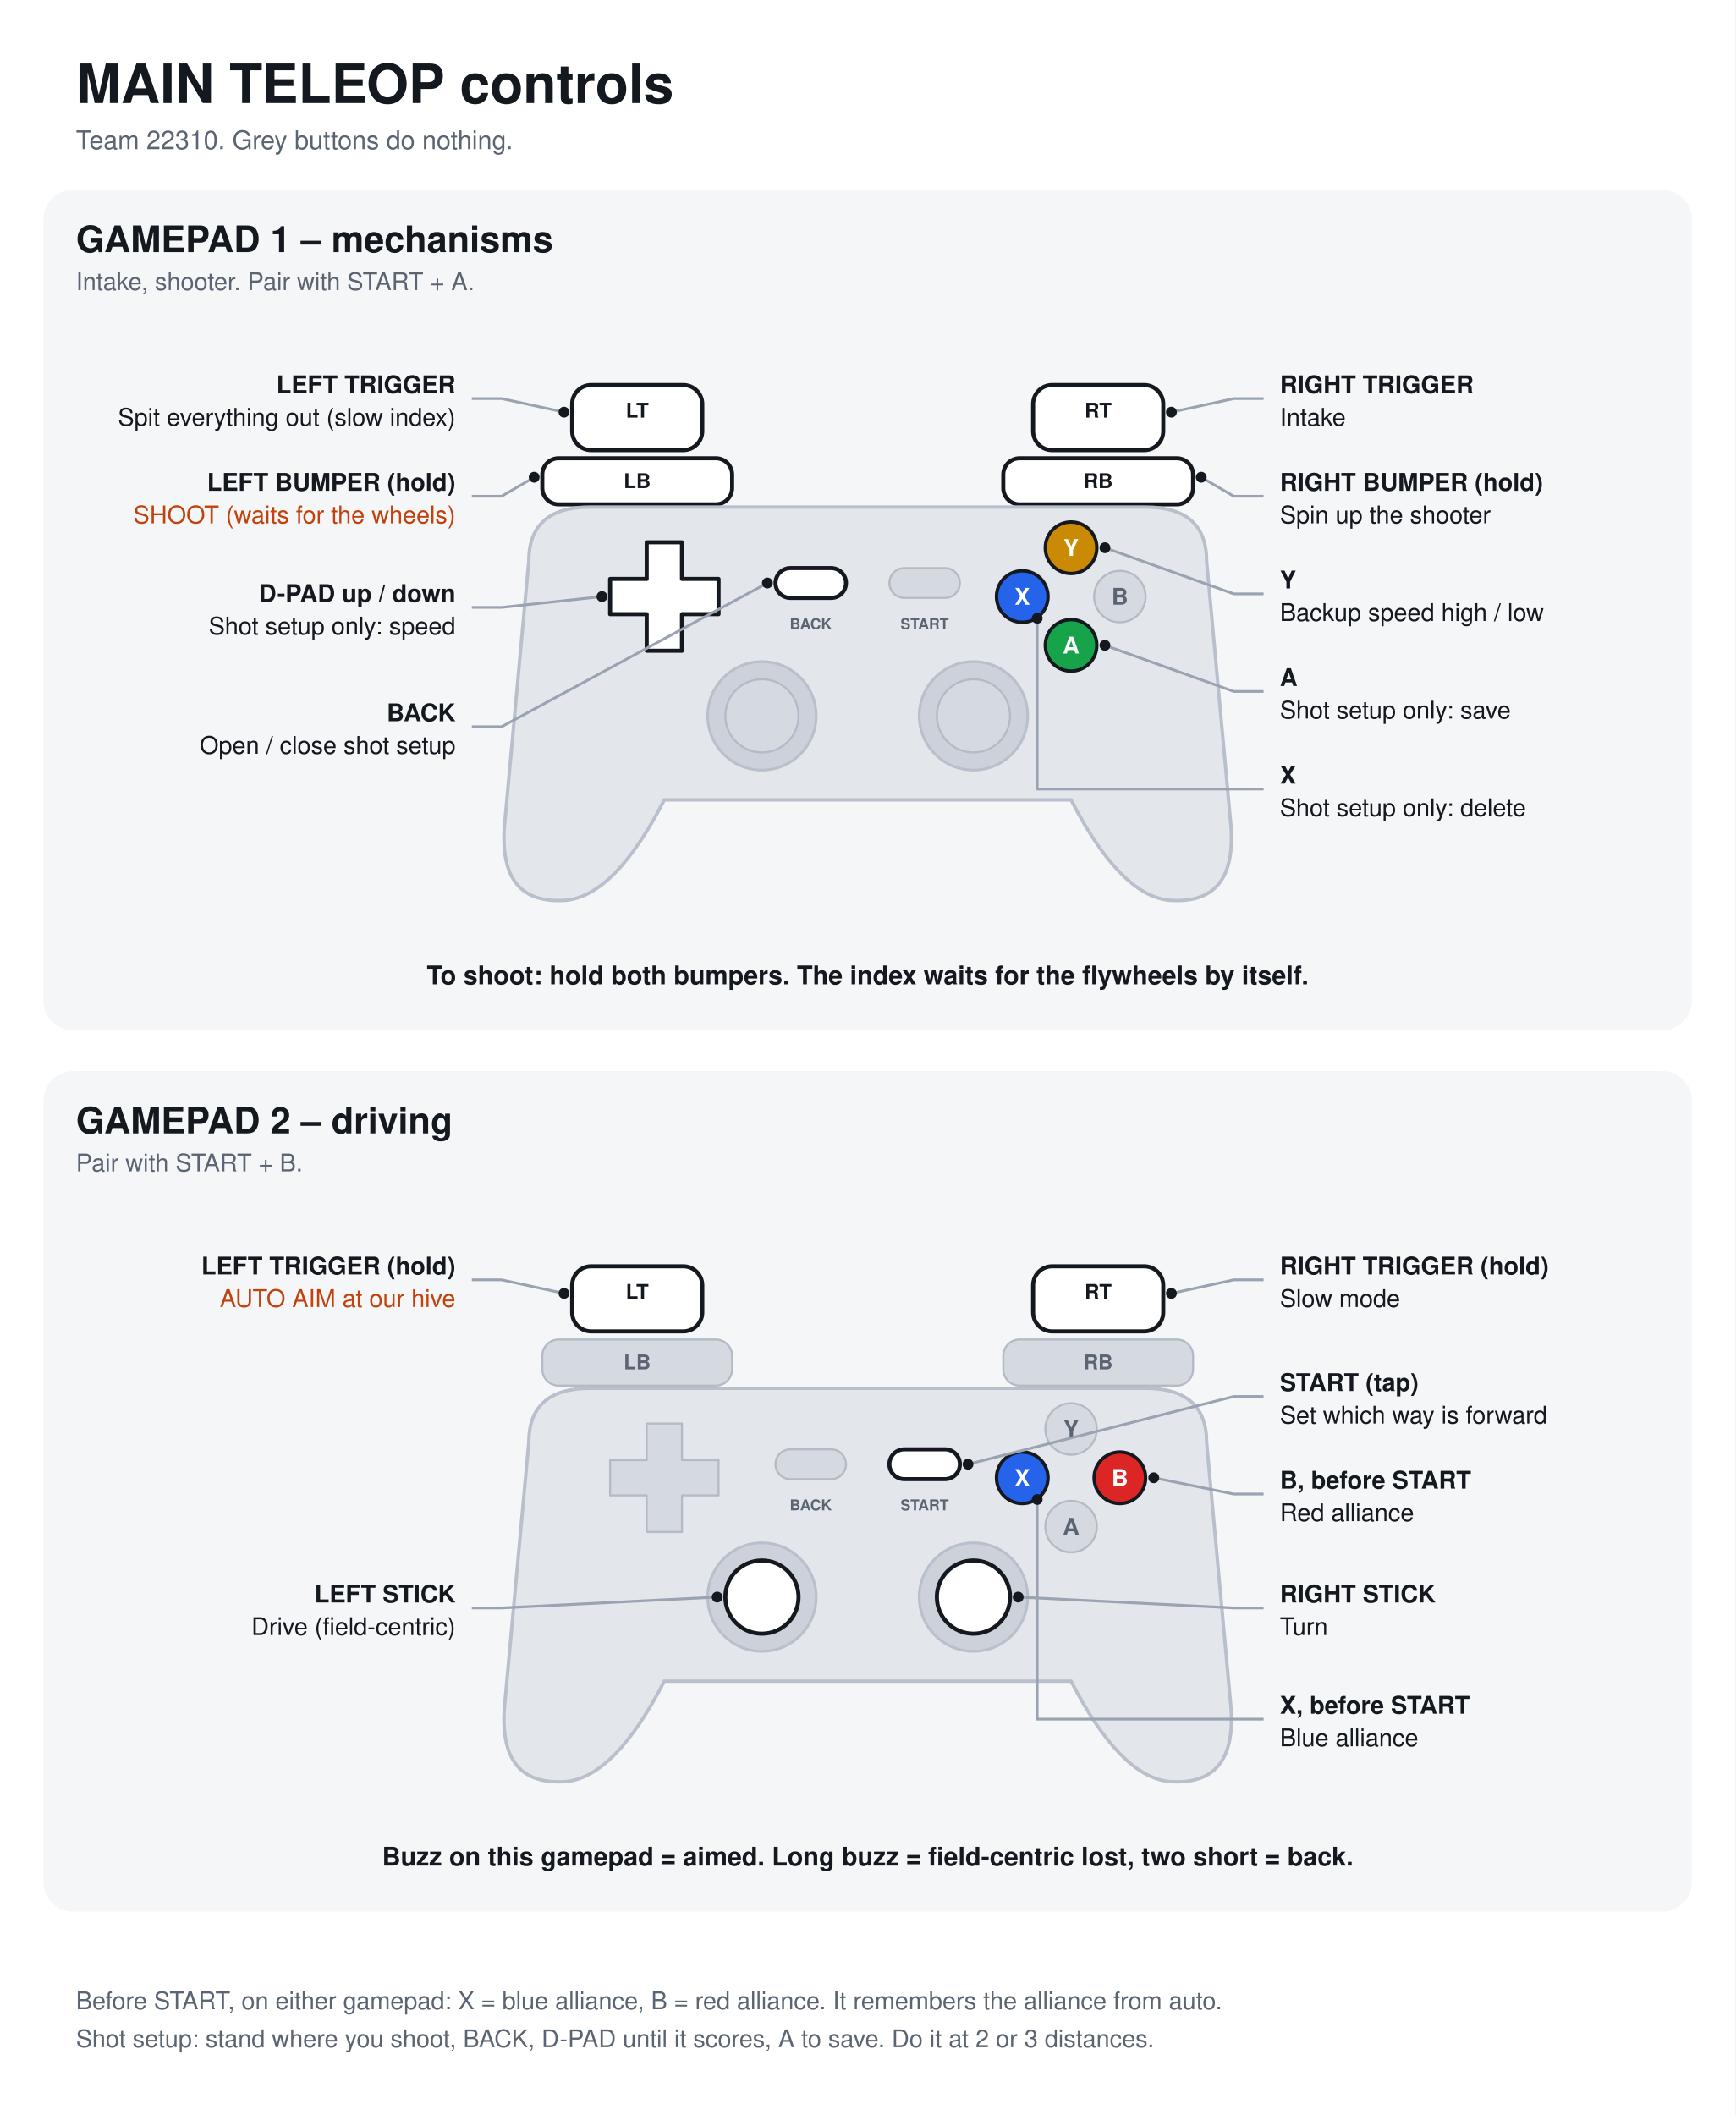
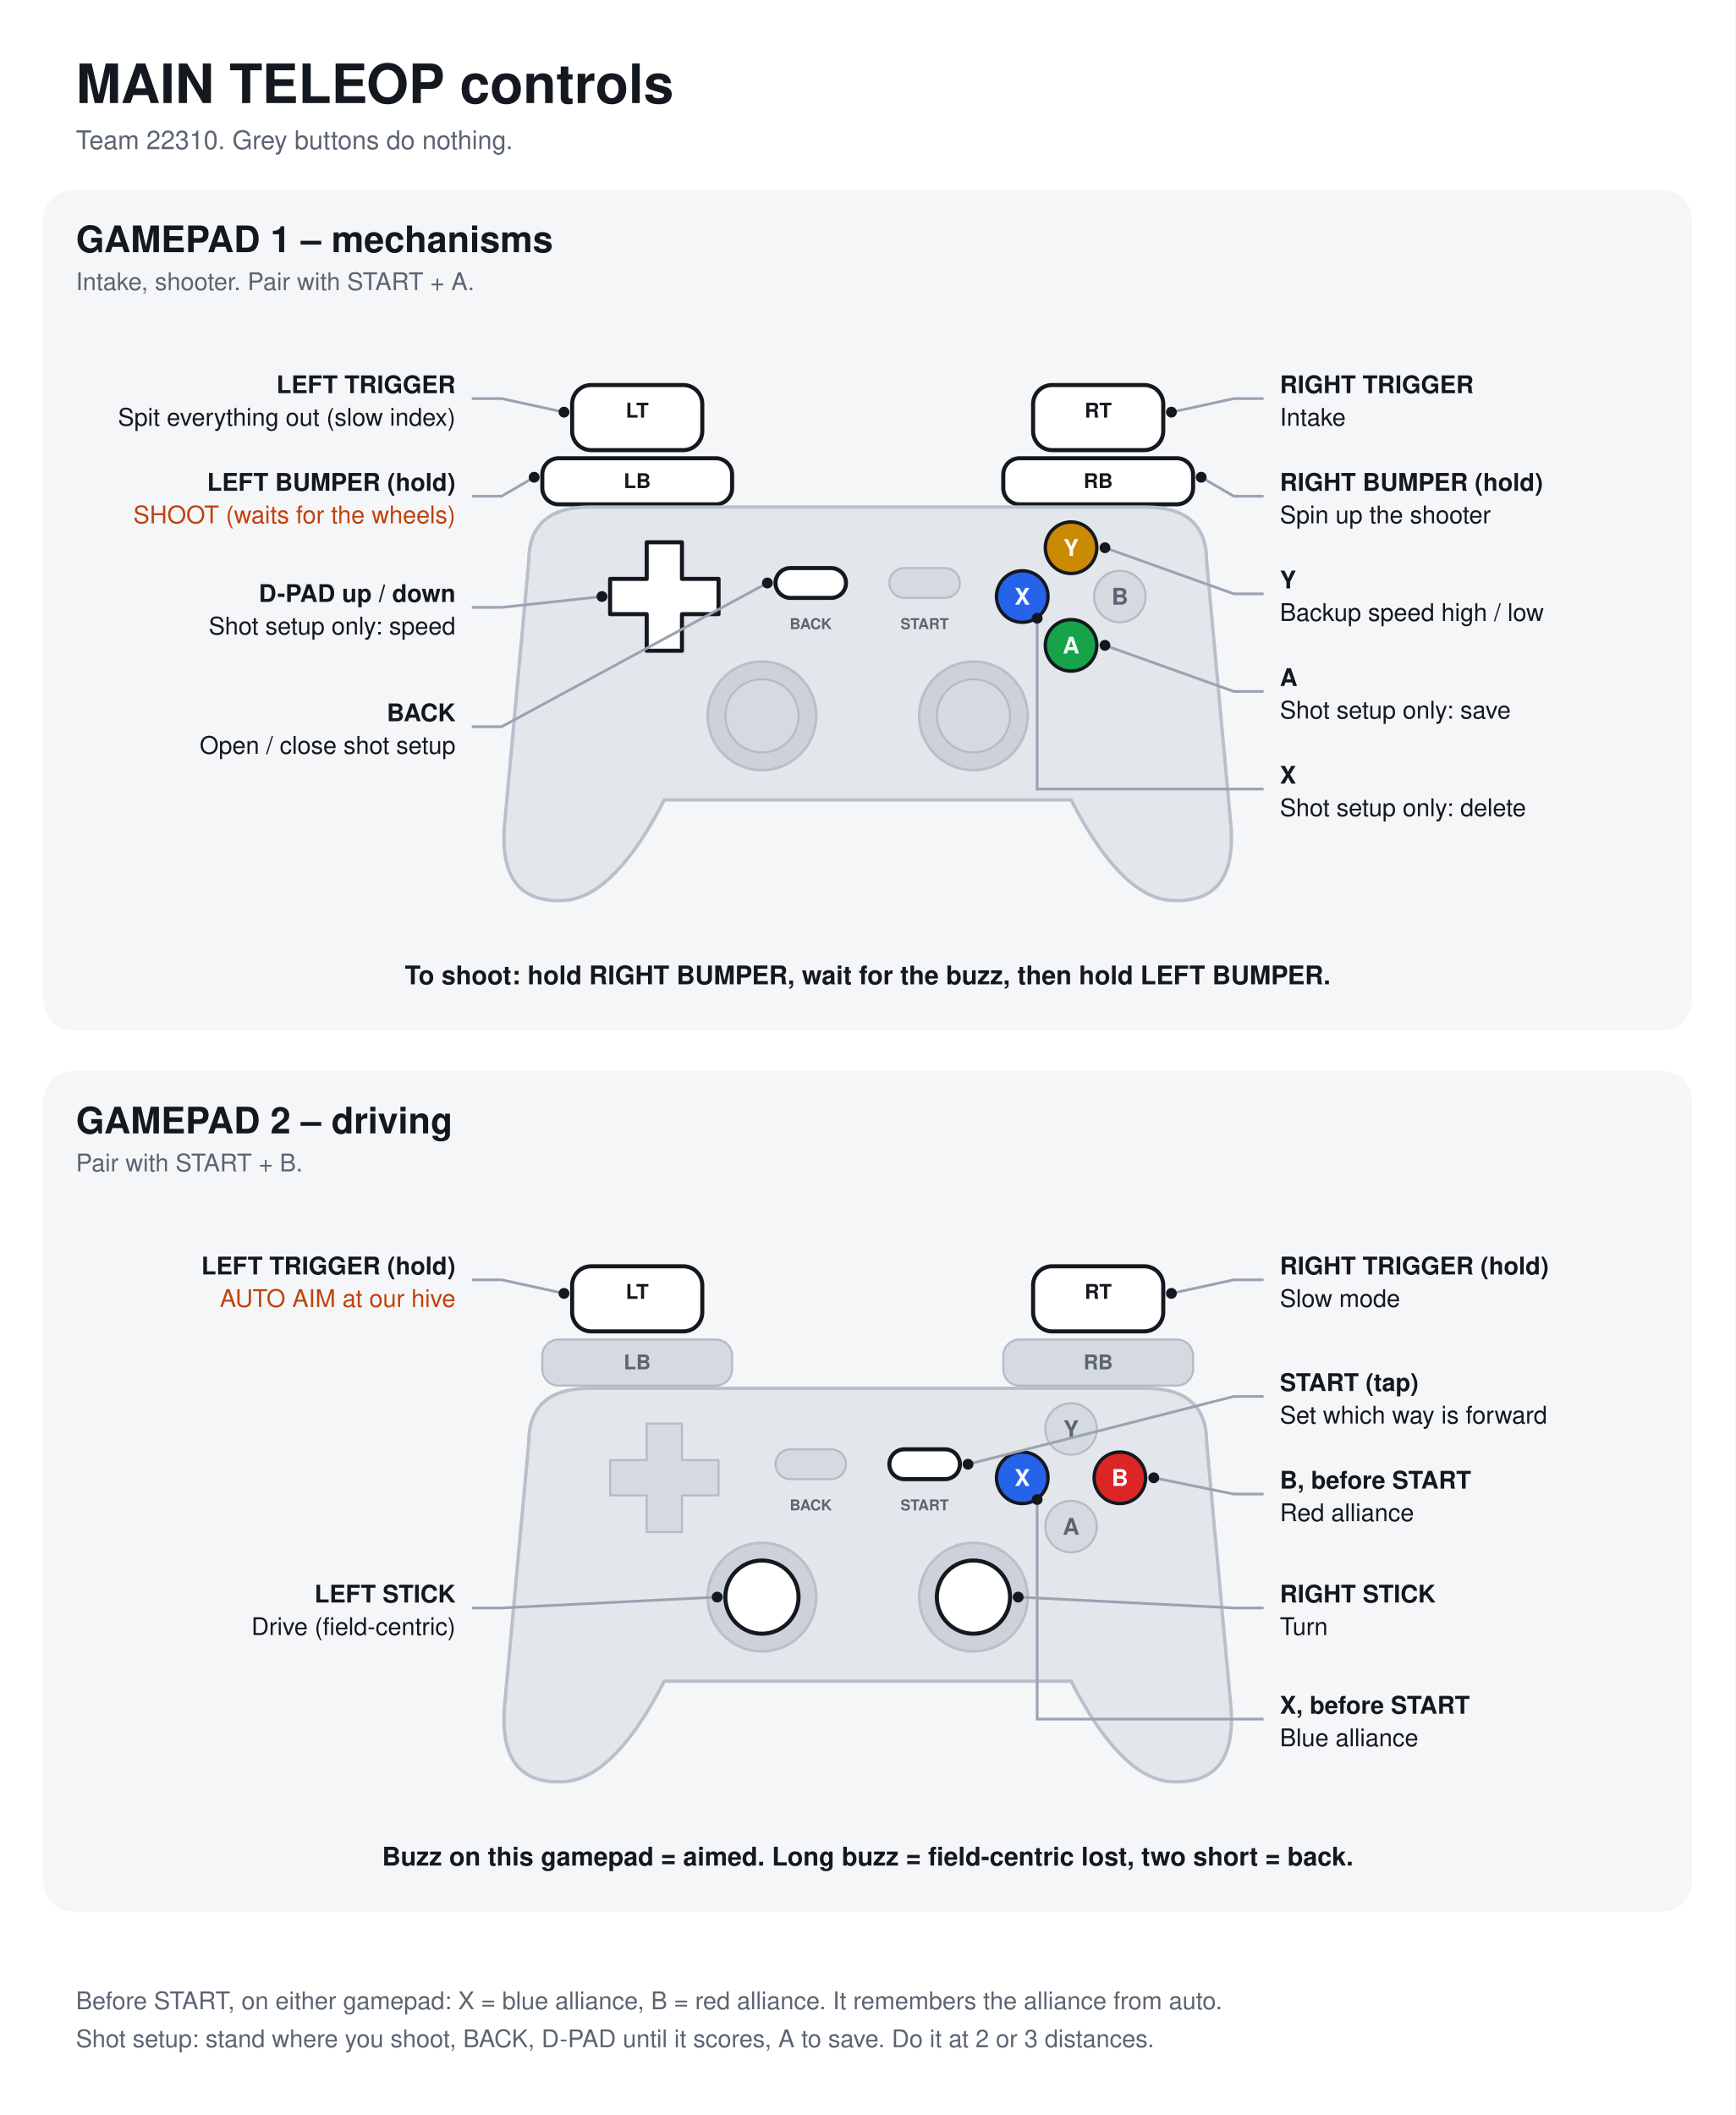
<svg xmlns="http://www.w3.org/2000/svg" viewBox="0 0 1280 1560" font-family="-apple-system, 'Segoe UI', Helvetica, Arial, sans-serif">
  <rect width="1280" height="1560" fill="#FFFFFF" />
  <text x="56" y="76" font-size="40" font-weight="700" fill="#14181F">MAIN TELEOP controls</text>
  <text x="56" y="110" font-size="19" fill="#5B6472">Team 22310. Grey buttons do nothing.</text>
  <rect x="32" y="140" width="1216" height="620" rx="22" fill="#F5F6F8" />
  <text x="56" y="186" font-size="27" font-weight="700" fill="#14181F">GAMEPAD 1 – mechanisms</text>
  <text x="56" y="214" font-size="18" fill="#5B6472">Intake, shooter. Pair with START + A.</text>
  <rect x="422" y="284" width="96" height="48" rx="14" fill="#FFFFFF" stroke="#14181F" stroke-width="3" />
  <text x="470" y="308" font-size="15" font-weight="700" text-anchor="middle" fill="#14181F">LT</text>
  <rect x="762" y="284" width="96" height="48" rx="14" fill="#FFFFFF" stroke="#14181F" stroke-width="3" />
  <text x="810" y="308" font-size="15" font-weight="700" text-anchor="middle" fill="#14181F">RT</text>
  <rect x="400" y="338" width="140" height="34" rx="12" fill="#FFFFFF" stroke="#14181F" stroke-width="3" />
  <text x="470" y="360" font-size="15" font-weight="700" text-anchor="middle" fill="#14181F">LB</text>
  <rect x="740" y="338" width="140" height="34" rx="12" fill="#FFFFFF" stroke="#14181F" stroke-width="3" />
  <text x="810" y="360" font-size="15" font-weight="700" text-anchor="middle" fill="#14181F">RB</text>
  <path d="M 390 414 Q 390 374 435 374 L 845 374 Q 890 374 890 414 L 908 610 Q 912 668 862 664 Q 826 660 790 590 L 490 590 Q 454 660 418 664 Q 368 668 372 610 Z" fill="#E3E6EB" stroke="#B9C0CC" stroke-width="2.5" />
  <path d="M 477 400 h 26 v 27 h 27 v 26 h -27 v 27 h -26 v -27 h -27 v -26 h 27 Z" fill="#FFFFFF" stroke="#14181F" stroke-width="3" stroke-linejoin="round" />
  <circle cx="562" cy="528" r="40" fill="#CDD2DA" stroke="#B9C0CC" stroke-width="2" />
  <circle cx="562" cy="528" r="27" fill="#D5D9E0" stroke="#B4BBC7" stroke-width="1.5" />
  <circle cx="718" cy="528" r="40" fill="#CDD2DA" stroke="#B9C0CC" stroke-width="2" />
  <circle cx="718" cy="528" r="27" fill="#D5D9E0" stroke="#B4BBC7" stroke-width="1.5" />
  <circle cx="790" cy="404" r="19" fill="#CA8A04" stroke="#14181F" stroke-width="2.5" />
  <text x="790" y="410" font-size="17" font-weight="700" text-anchor="middle" fill="#FFFFFF">Y</text>
  <circle cx="790" cy="476" r="19" fill="#16A34A" stroke="#14181F" stroke-width="2.5" />
  <text x="790" y="482" font-size="17" font-weight="700" text-anchor="middle" fill="#FFFFFF">A</text>
  <circle cx="754" cy="440" r="19" fill="#2563EB" stroke="#14181F" stroke-width="2.5" />
  <text x="754" y="446" font-size="17" font-weight="700" text-anchor="middle" fill="#FFFFFF">X</text>
  <circle cx="826" cy="440" r="19" fill="#D5D9E0" stroke="#B4BBC7" stroke-width="1.5" />
  <text x="826" y="446" font-size="17" font-weight="700" text-anchor="middle" fill="#5B6472">B</text>
  <rect x="572" y="419" width="52" height="22" rx="11" fill="#FFFFFF" stroke="#14181F" stroke-width="3" />
  <text x="598" y="464" font-size="11" font-weight="700" text-anchor="middle" fill="#5B6472">BACK</text>
  <rect x="656" y="419" width="52" height="22" rx="11" fill="#D5D9E0" stroke="#B4BBC7" stroke-width="1.5" />
  <text x="682" y="464" font-size="11" font-weight="700" text-anchor="middle" fill="#5B6472">START</text>
  <text x="336" y="290" font-size="18" font-weight="700" text-anchor="end" fill="#14181F">LEFT TRIGGER</text>
  <text x="336" y="314" font-size="18" text-anchor="end" fill="#14181F">Spit everything out (slow index)</text>
  <path d="M 348 294 L 370 294 L 416 304" fill="none" stroke="#9AA3B2" stroke-width="2" />
  <circle cx="416" cy="304" r="4" fill="#14181F" />
  <text x="336" y="362" font-size="18" font-weight="700" text-anchor="end" fill="#14181F">LEFT BUMPER (hold)</text>
  <text x="336" y="386" font-size="18" text-anchor="end" fill="#C2410C">SHOOT (waits for the wheels)</text>
  <path d="M 348 366 L 370 366 L 394 352" fill="none" stroke="#9AA3B2" stroke-width="2" />
  <circle cx="394" cy="352" r="4" fill="#14181F" />
  <text x="336" y="444" font-size="18" font-weight="700" text-anchor="end" fill="#14181F">D-PAD up / down</text>
  <text x="336" y="468" font-size="18" text-anchor="end" fill="#14181F">Shot setup only: speed</text>
  <path d="M 348 448 L 370 448 L 444 440" fill="none" stroke="#9AA3B2" stroke-width="2" />
  <circle cx="444" cy="440" r="4" fill="#14181F" />
  <text x="336" y="532" font-size="18" font-weight="700" text-anchor="end" fill="#14181F">BACK</text>
  <text x="336" y="556" font-size="18" text-anchor="end" fill="#14181F">Open / close shot setup</text>
  <path d="M 348 536 L 370 536 L 566 430" fill="none" stroke="#9AA3B2" stroke-width="2" />
  <circle cx="566" cy="430" r="4" fill="#14181F" />
  <text x="944" y="290" font-size="18" font-weight="700" fill="#14181F">RIGHT TRIGGER</text>
  <text x="944" y="314" font-size="18" fill="#14181F">Intake</text>
  <path d="M 932 294 L 910 294 L 864 304" fill="none" stroke="#9AA3B2" stroke-width="2" />
  <circle cx="864" cy="304" r="4" fill="#14181F" />
  <text x="944" y="362" font-size="18" font-weight="700" fill="#14181F">RIGHT BUMPER (hold)</text>
  <text x="944" y="386" font-size="18" fill="#14181F">Spin up the shooter</text>
  <path d="M 932 366 L 910 366 L 886 352" fill="none" stroke="#9AA3B2" stroke-width="2" />
  <circle cx="886" cy="352" r="4" fill="#14181F" />
  <text x="944" y="434" font-size="18" font-weight="700" fill="#14181F">Y</text>
  <text x="944" y="458" font-size="18" fill="#14181F">Backup speed high / low</text>
  <path d="M 932 438 L 910 438 L 815 404" fill="none" stroke="#9AA3B2" stroke-width="2" />
  <circle cx="815" cy="404" r="4" fill="#14181F" />
  <text x="944" y="506" font-size="18" font-weight="700" fill="#14181F">A</text>
  <text x="944" y="530" font-size="18" fill="#14181F">Shot setup only: save</text>
  <path d="M 932 510 L 910 510 L 815 476" fill="none" stroke="#9AA3B2" stroke-width="2" />
  <circle cx="815" cy="476" r="4" fill="#14181F" />
  <text x="944" y="578" font-size="18" font-weight="700" fill="#14181F">X</text>
  <text x="944" y="602" font-size="18" fill="#14181F">Shot setup only: delete</text>
  <path d="M 932 582 L 765 582 L 765 456" fill="none" stroke="#9AA3B2" stroke-width="2" />
  <circle cx="765" cy="456" r="4" fill="#14181F" />
-   <text x="640" y="726" font-size="19" font-weight="700" text-anchor="middle" fill="#14181F">To shoot: hold both bumpers. The index waits for the flywheels by itself.</text>
+   <text x="640" y="726" font-size="19" font-weight="700" text-anchor="middle" fill="#14181F">To shoot: hold RIGHT BUMPER, wait for the buzz, then hold LEFT BUMPER.</text>
  <rect x="32" y="790" width="1216" height="620" rx="22" fill="#F5F6F8" />
  <text x="56" y="836" font-size="27" font-weight="700" fill="#14181F">GAMEPAD 2 – driving</text>
  <text x="56" y="864" font-size="18" fill="#5B6472">Pair with START + B.</text>
  <rect x="422" y="934" width="96" height="48" rx="14" fill="#FFFFFF" stroke="#14181F" stroke-width="3" />
  <text x="470" y="958" font-size="15" font-weight="700" text-anchor="middle" fill="#14181F">LT</text>
  <rect x="762" y="934" width="96" height="48" rx="14" fill="#FFFFFF" stroke="#14181F" stroke-width="3" />
  <text x="810" y="958" font-size="15" font-weight="700" text-anchor="middle" fill="#14181F">RT</text>
  <rect x="400" y="988" width="140" height="34" rx="12" fill="#D5D9E0" stroke="#B4BBC7" stroke-width="1.5" />
  <text x="470" y="1010" font-size="15" font-weight="700" text-anchor="middle" fill="#5B6472">LB</text>
  <rect x="740" y="988" width="140" height="34" rx="12" fill="#D5D9E0" stroke="#B4BBC7" stroke-width="1.5" />
  <text x="810" y="1010" font-size="15" font-weight="700" text-anchor="middle" fill="#5B6472">RB</text>
  <path d="M 390 1064 Q 390 1024 435 1024 L 845 1024 Q 890 1024 890 1064 L 908 1260 Q 912 1318 862 1314 Q 826 1310 790 1240 L 490 1240 Q 454 1310 418 1314 Q 368 1318 372 1260 Z" fill="#E3E6EB" stroke="#B9C0CC" stroke-width="2.5" />
  <path d="M 477 1050 h 26 v 27 h 27 v 26 h -27 v 27 h -26 v -27 h -27 v -26 h 27 Z" fill="#D5D9E0" stroke="#B4BBC7" stroke-width="1.5" stroke-linejoin="round" />
  <circle cx="562" cy="1178" r="40" fill="#CDD2DA" stroke="#B9C0CC" stroke-width="2" />
  <circle cx="562" cy="1178" r="27" fill="#FFFFFF" stroke="#14181F" stroke-width="3" />
  <circle cx="718" cy="1178" r="40" fill="#CDD2DA" stroke="#B9C0CC" stroke-width="2" />
  <circle cx="718" cy="1178" r="27" fill="#FFFFFF" stroke="#14181F" stroke-width="3" />
  <circle cx="790" cy="1054" r="19" fill="#D5D9E0" stroke="#B4BBC7" stroke-width="1.5" />
  <text x="790" y="1060" font-size="17" font-weight="700" text-anchor="middle" fill="#5B6472">Y</text>
  <circle cx="790" cy="1126" r="19" fill="#D5D9E0" stroke="#B4BBC7" stroke-width="1.5" />
  <text x="790" y="1132" font-size="17" font-weight="700" text-anchor="middle" fill="#5B6472">A</text>
  <circle cx="754" cy="1090" r="19" fill="#2563EB" stroke="#14181F" stroke-width="2.5" />
  <text x="754" y="1096" font-size="17" font-weight="700" text-anchor="middle" fill="#FFFFFF">X</text>
  <circle cx="826" cy="1090" r="19" fill="#DC2626" stroke="#14181F" stroke-width="2.5" />
  <text x="826" y="1096" font-size="17" font-weight="700" text-anchor="middle" fill="#FFFFFF">B</text>
  <rect x="572" y="1069" width="52" height="22" rx="11" fill="#D5D9E0" stroke="#B4BBC7" stroke-width="1.5" />
  <text x="598" y="1114" font-size="11" font-weight="700" text-anchor="middle" fill="#5B6472">BACK</text>
  <rect x="656" y="1069" width="52" height="22" rx="11" fill="#FFFFFF" stroke="#14181F" stroke-width="3" />
  <text x="682" y="1114" font-size="11" font-weight="700" text-anchor="middle" fill="#5B6472">START</text>
  <text x="336" y="940" font-size="18" font-weight="700" text-anchor="end" fill="#14181F">LEFT TRIGGER (hold)</text>
  <text x="336" y="964" font-size="18" text-anchor="end" fill="#C2410C">AUTO AIM at our hive</text>
  <path d="M 348 944 L 370 944 L 416 954" fill="none" stroke="#9AA3B2" stroke-width="2" />
  <circle cx="416" cy="954" r="4" fill="#14181F" />
  <text x="336" y="1182" font-size="18" font-weight="700" text-anchor="end" fill="#14181F">LEFT STICK</text>
  <text x="336" y="1206" font-size="18" text-anchor="end" fill="#14181F">Drive (field-centric)</text>
  <path d="M 348 1186 L 370 1186 L 529 1178" fill="none" stroke="#9AA3B2" stroke-width="2" />
  <circle cx="529" cy="1178" r="4" fill="#14181F" />
  <text x="944" y="940" font-size="18" font-weight="700" fill="#14181F">RIGHT TRIGGER (hold)</text>
  <text x="944" y="964" font-size="18" fill="#14181F">Slow mode</text>
  <path d="M 932 944 L 910 944 L 864 954" fill="none" stroke="#9AA3B2" stroke-width="2" />
  <circle cx="864" cy="954" r="4" fill="#14181F" />
  <text x="944" y="1026" font-size="18" font-weight="700" fill="#14181F">START (tap)</text>
  <text x="944" y="1050" font-size="18" fill="#14181F">Set which way is forward</text>
  <path d="M 932 1030 L 910 1030 L 714 1080" fill="none" stroke="#9AA3B2" stroke-width="2" />
  <circle cx="714" cy="1080" r="4" fill="#14181F" />
  <text x="944" y="1098" font-size="18" font-weight="700" fill="#14181F">B, before START</text>
  <text x="944" y="1122" font-size="18" fill="#14181F">Red alliance</text>
  <path d="M 932 1102 L 910 1102 L 851 1090" fill="none" stroke="#9AA3B2" stroke-width="2" />
  <circle cx="851" cy="1090" r="4" fill="#14181F" />
  <text x="944" y="1264" font-size="18" font-weight="700" fill="#14181F">X, before START</text>
  <text x="944" y="1288" font-size="18" fill="#14181F">Blue alliance</text>
  <path d="M 932 1268 L 765 1268 L 765 1106" fill="none" stroke="#9AA3B2" stroke-width="2" />
  <circle cx="765" cy="1106" r="4" fill="#14181F" />
  <text x="944" y="1182" font-size="18" font-weight="700" fill="#14181F">RIGHT STICK</text>
  <text x="944" y="1206" font-size="18" fill="#14181F">Turn</text>
  <path d="M 932 1186 L 910 1186 L 751 1178" fill="none" stroke="#9AA3B2" stroke-width="2" />
  <circle cx="751" cy="1178" r="4" fill="#14181F" />
  <text x="640" y="1376" font-size="19" font-weight="700" text-anchor="middle" fill="#14181F">Buzz on this gamepad = aimed. Long buzz = field-centric lost, two short = back.</text>
  <text x="56" y="1482" font-size="18" fill="#5B6472">Before START, on either gamepad: X = blue alliance, B = red alliance. It remembers the alliance from auto.</text>
  <text x="56" y="1510" font-size="18" fill="#5B6472">Shot setup: stand where you shoot, BACK, D-PAD until it scores, A to save. Do it at 2 or 3 distances.</text>
</svg>
